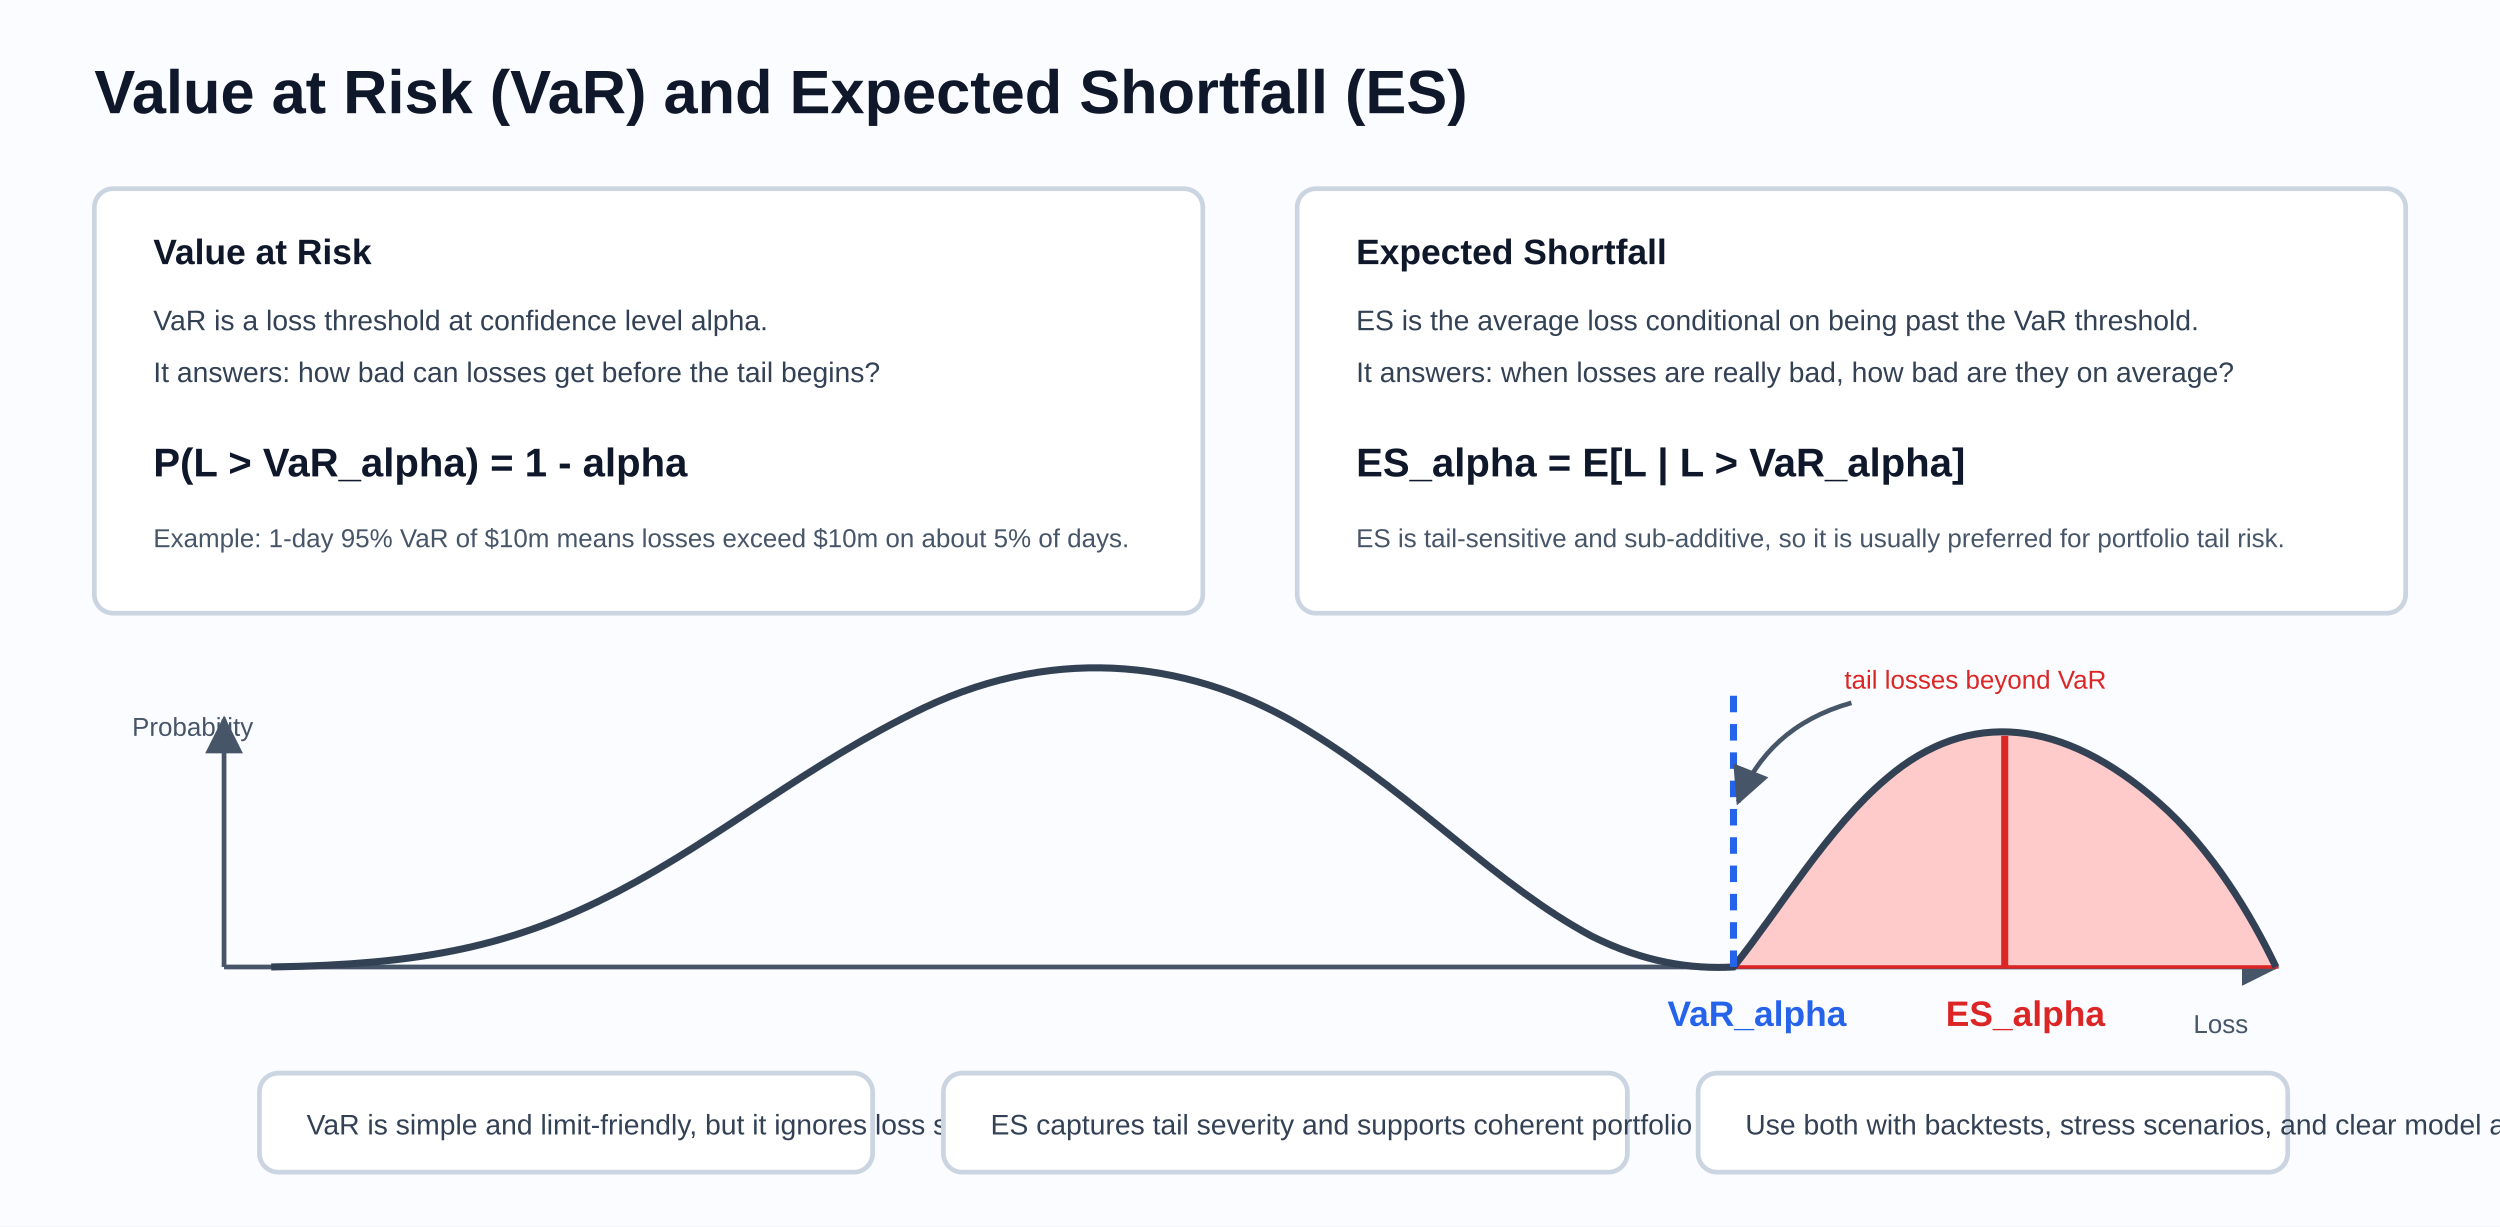
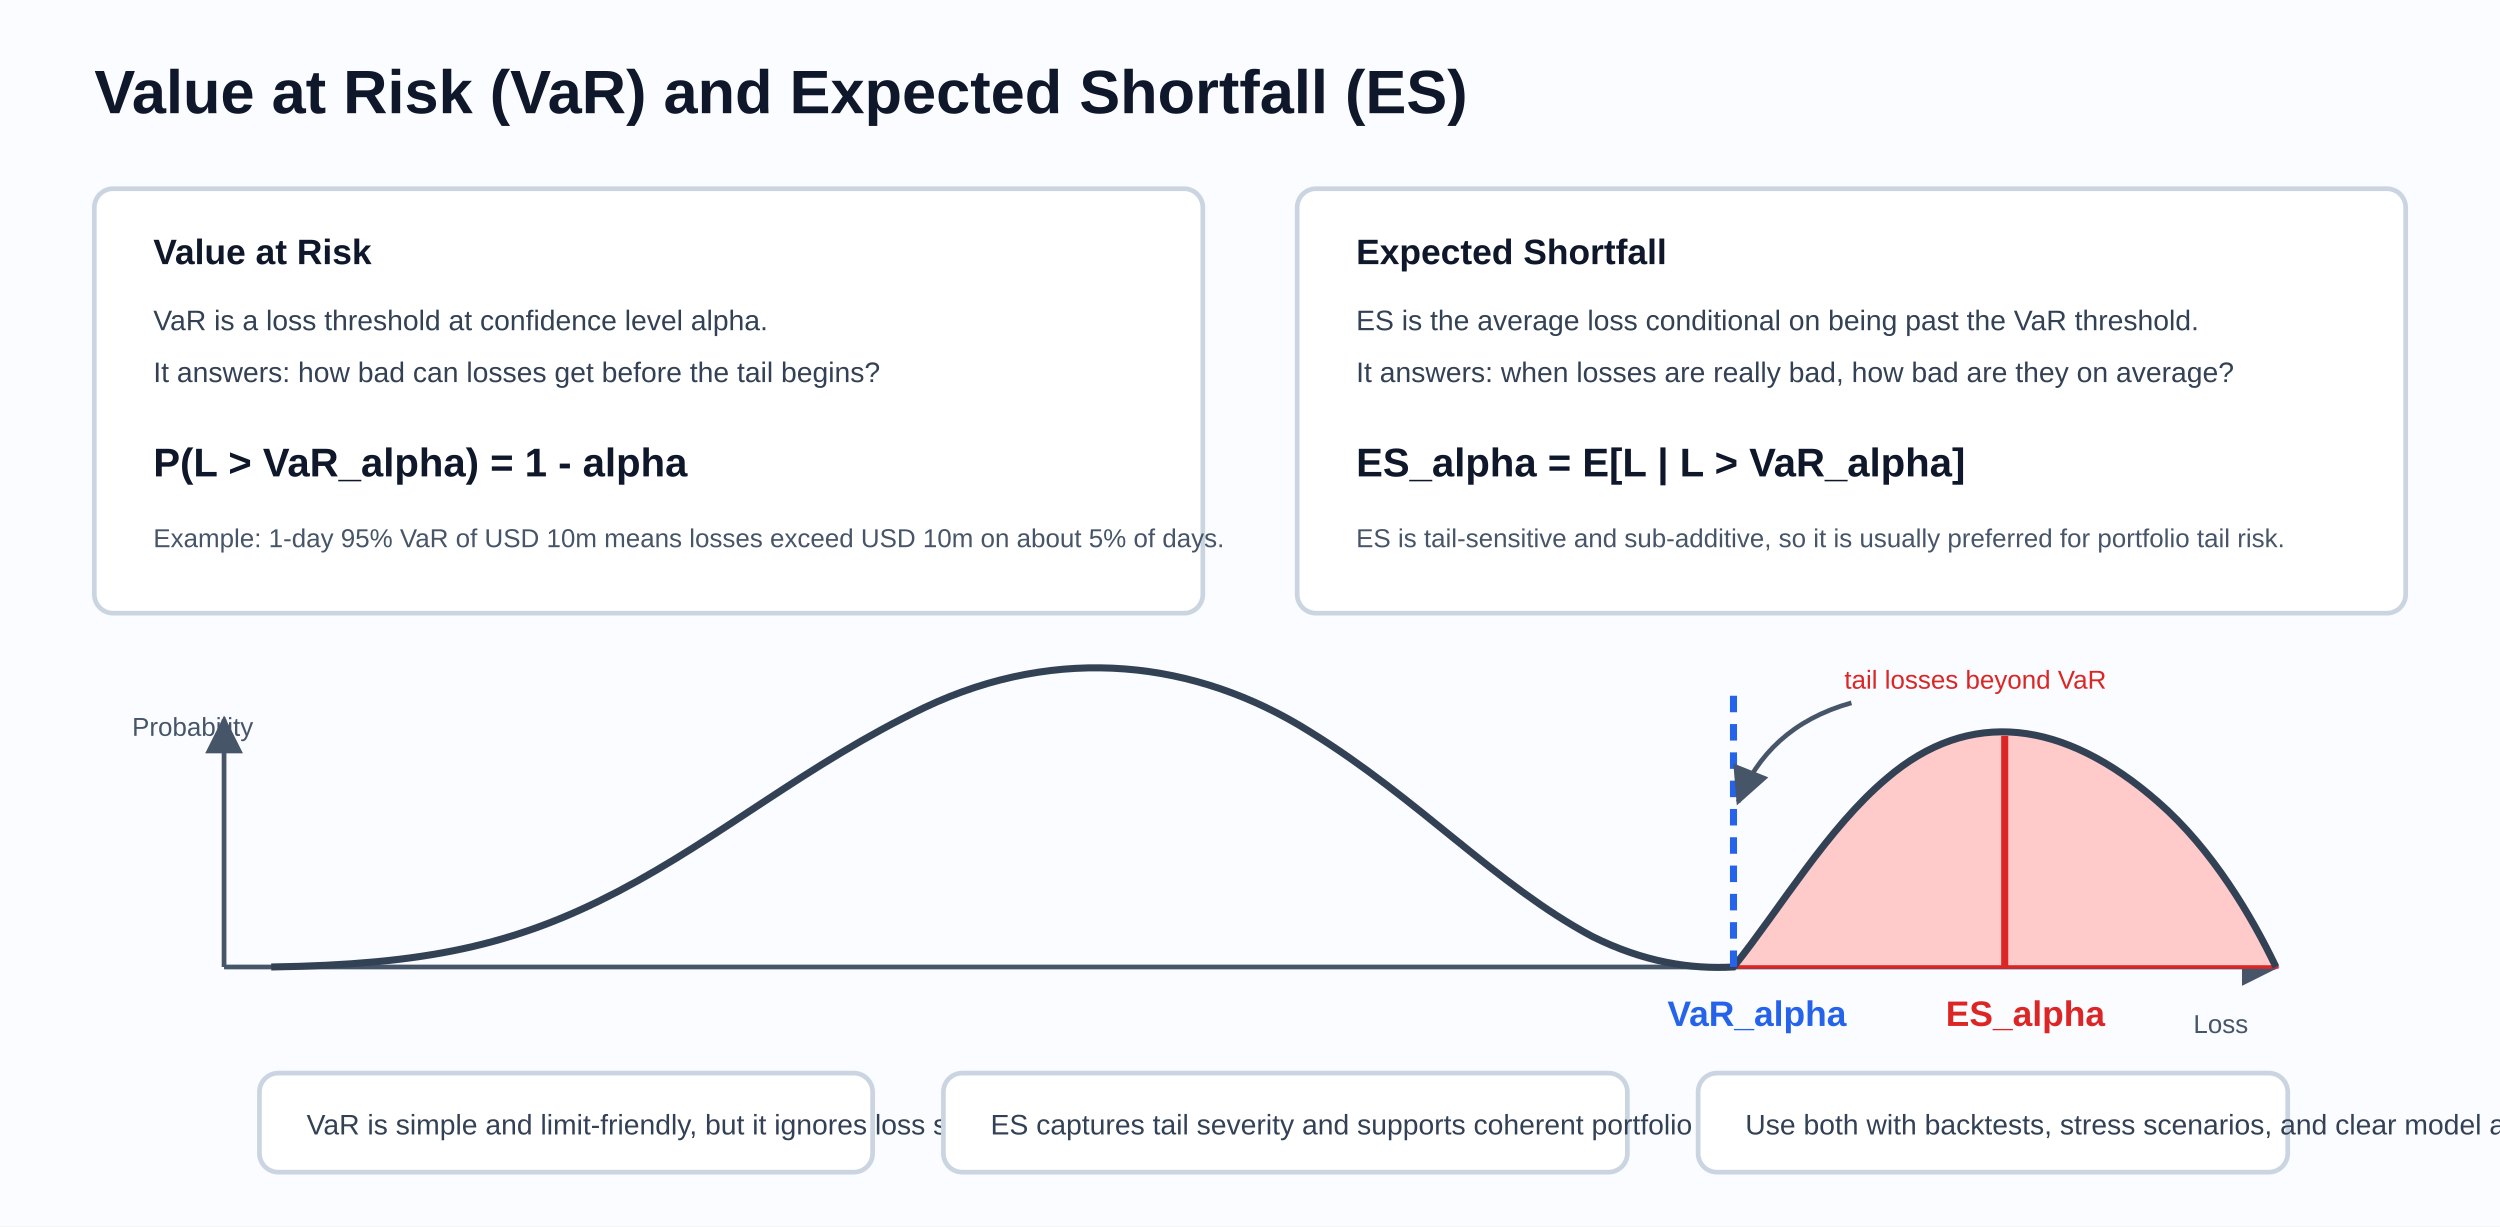
<svg xmlns="http://www.w3.org/2000/svg" width="1060" height="520" viewBox="0 0 1060 520" role="img" aria-labelledby="title desc">
  <defs>
    <style>
      .bg{fill:#fbfcff}.panel{fill:#fff;stroke:#cbd5e1;stroke-width:2}.tail{fill:#fecaca;stroke:#dc2626;stroke-width:1.5}.curve{fill:none;stroke:#334155;stroke-width:3}.axis{stroke:#475569;stroke-width:2}.var{stroke:#2563eb;stroke-width:3;stroke-dasharray:7 5}.es{stroke:#dc2626;stroke-width:3}.title{font:bold 26px Arial,sans-serif;fill:#0f172a}.h{font:bold 15px Arial,sans-serif;fill:#0f172a}.txt{font:12px Arial,sans-serif;fill:#334155}.small{font:11px Arial,sans-serif;fill:#475569}.formula{font:bold 17px Arial,sans-serif;fill:#0f172a}.blue{fill:#2563eb}.red{fill:#dc2626}.green{fill:#15803d}
    </style>
    <marker id="arrow" viewBox="0 0 10 10" refX="9" refY="5" markerWidth="8" markerHeight="8" orient="auto-start-reverse">
      <path d="M 0 0 L 10 5 L 0 10 z" fill="#475569" />
    </marker>
  </defs>
  <rect class="bg" width="1060" height="520" />
  <text class="title" x="40" y="48">Value at Risk (VaR) and Expected Shortfall (ES)</text>
  <rect class="panel" x="40" y="80" width="470" height="180" rx="8" />
  <text class="h" x="65" y="112">Value at Risk</text>
  <text class="txt" x="65" y="140">VaR is a loss threshold at confidence level alpha.</text>
  <text class="txt" x="65" y="162">It answers: how bad can losses get before the tail begins?</text>
  <text class="formula" x="65" y="202">P(L &gt; VaR_alpha) = 1 - alpha</text>
-   <text class="small" x="65" y="232">Example: 1-day 95% VaR of $10m means losses exceed $10m on about 5% of days.</text>
+   <text class="small" x="65" y="232">Example: 1-day 95% VaR of USD 10m means losses exceed USD 10m on about 5% of days.</text>
  <rect class="panel" x="550" y="80" width="470" height="180" rx="8" />
  <text class="h" x="575" y="112">Expected Shortfall</text>
  <text class="txt" x="575" y="140">ES is the average loss conditional on being past the VaR threshold.</text>
  <text class="txt" x="575" y="162">It answers: when losses are really bad, how bad are they on average?</text>
  <text class="formula" x="575" y="202">ES_alpha = E[L | L &gt; VaR_alpha]</text>
  <text class="small" x="575" y="232">ES is tail-sensitive and sub-additive, so it is usually preferred for portfolio tail risk.</text>
  <line class="axis" x1="95" y1="410" x2="965" y2="410" marker-end="url(#arrow)" />
  <line class="axis" x1="95" y1="410" x2="95" y2="305" marker-end="url(#arrow)" />
  <text class="small" x="930" y="438">Loss</text>
  <text class="small" x="56" y="312">Probability</text>
  <path class="tail" d="M735 410 C755 385 775 351 800 330 C835 300 875 305 915 340 C938 360 955 389 965 410 Z" />
  <path class="curve" d="M115 410 C180 409 218 401 262 378 C306 355 342 324 392 300 C449 273 507 280 555 310 C602 339 634 375 675 397 C697 408 717 411 735 410 C755 385 775 351 800 330 C835 300 875 305 915 340 C938 360 955 389 965 410" />
  <line class="var" x1="735" y1="410" x2="735" y2="292" />
  <line class="es" x1="850" y1="410" x2="850" y2="312" />
  <text class="h blue" x="707" y="435">VaR_alpha</text>
  <text class="h red" x="825" y="435">ES_alpha</text>
  <text class="small red" x="782" y="292">tail losses beyond VaR</text>
  <path d="M785 298 C760 305 745 320 737 340" fill="none" stroke="#475569" stroke-width="2" marker-end="url(#arrow)" />
  <rect class="panel" x="110" y="455" width="260" height="42" rx="8" />
  <text class="txt" x="130" y="481">VaR is simple and limit-friendly, but it ignores loss severity inside the tail.</text>
  <rect class="panel" x="400" y="455" width="290" height="42" rx="8" />
  <text class="txt" x="420" y="481">ES captures tail severity and supports coherent portfolio aggregation.</text>
  <rect class="panel" x="720" y="455" width="250" height="42" rx="8" />
  <text class="txt" x="740" y="481">Use both with backtests, stress scenarios, and clear model assumptions.</text>
</svg>
